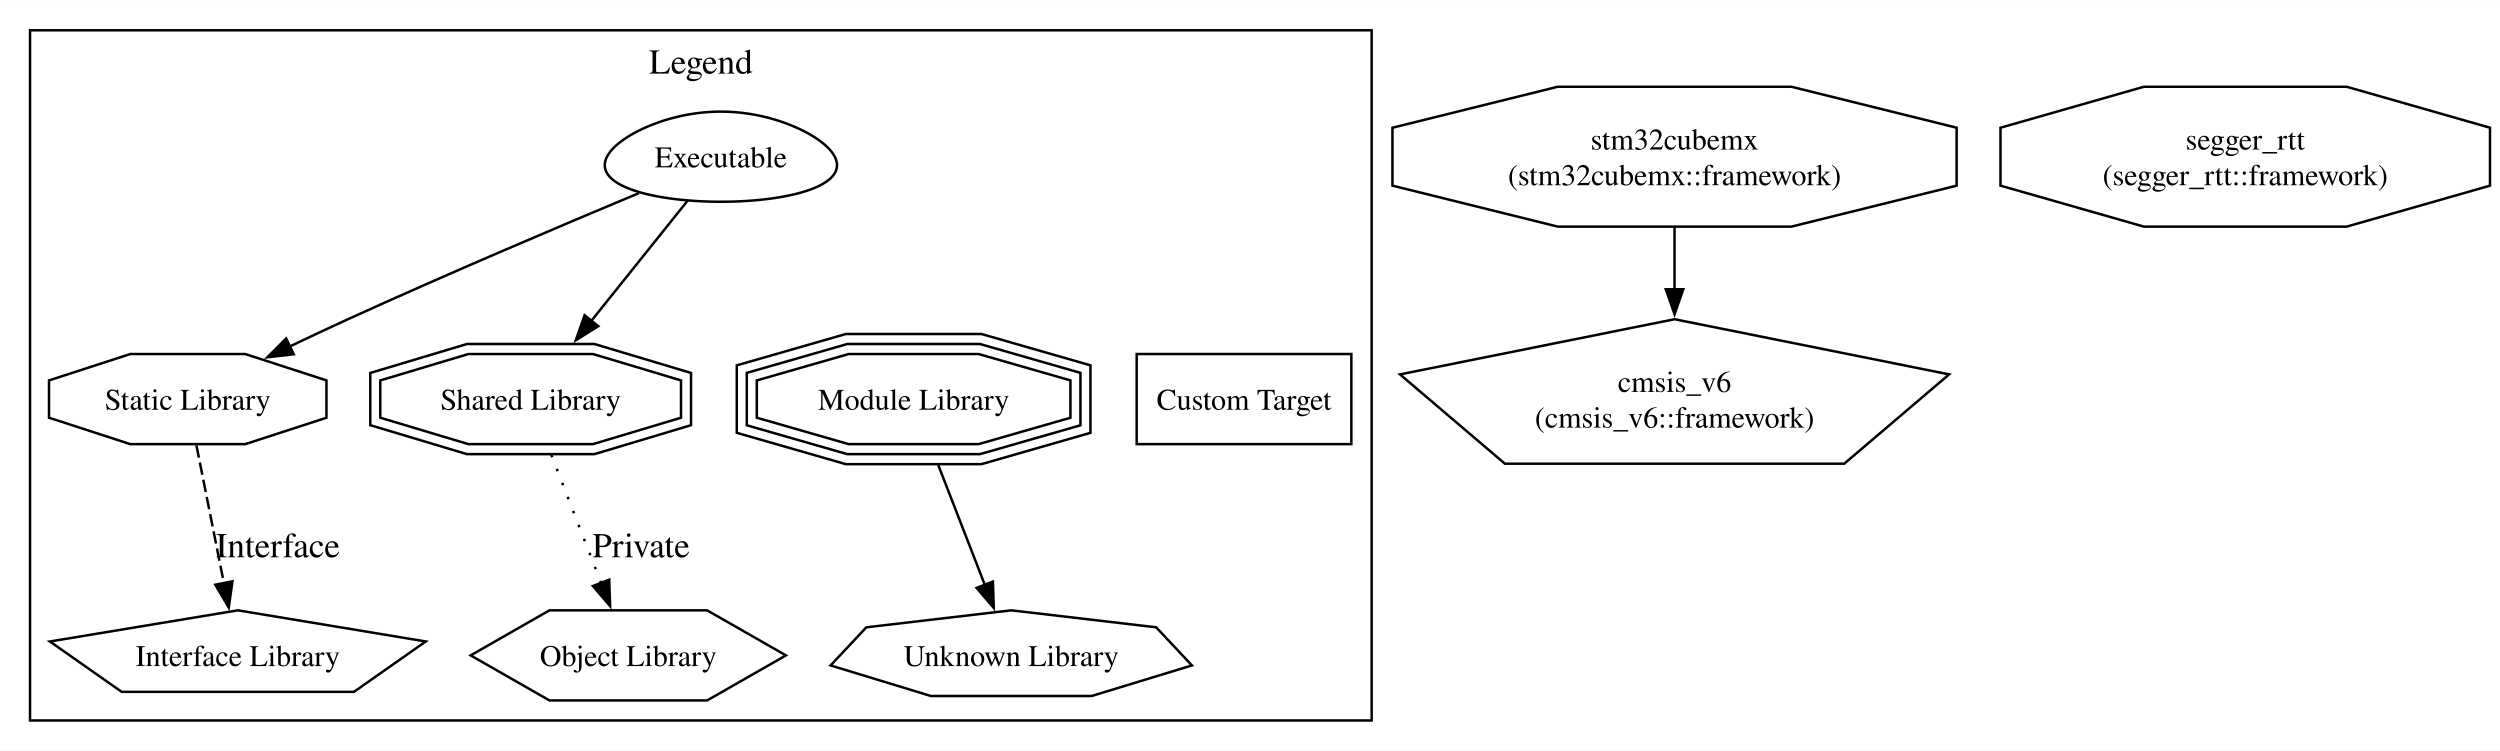
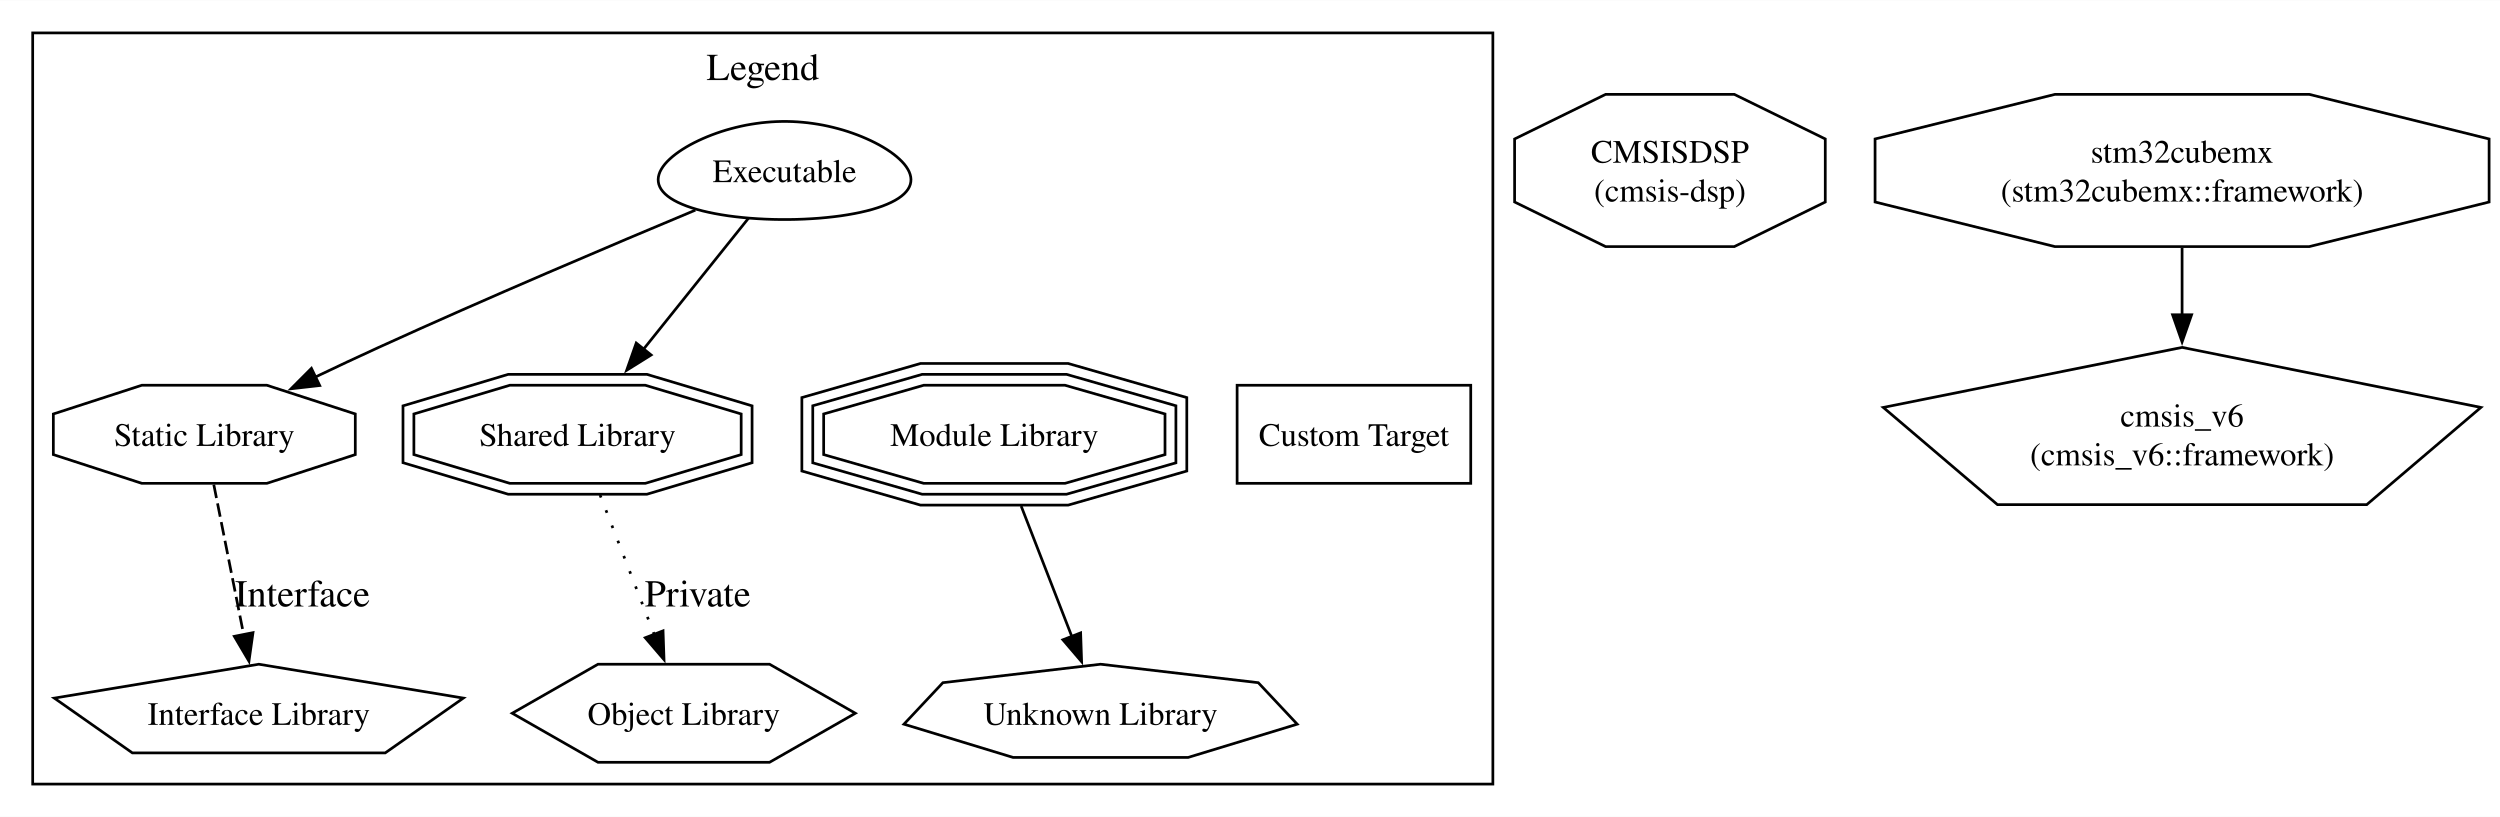
- <svg xmlns="http://www.w3.org/2000/svg" width="999pt" height="300pt" viewBox="0.00 0.00 998.78 299.74">
+ <svg xmlns="http://www.w3.org/2000/svg" width="918pt" height="300pt" viewBox="0.00 0.00 917.70 299.74">
  <g id="graph0" class="graph" transform="scale(1 1) rotate(0) translate(4 295.74)">
-     <polygon fill="white" stroke="none" points="-4,4 -4,-295.74 994.78,-295.74 994.78,4 -4,4" />
+     <polygon fill="white" stroke="none" points="-4,4 -4,-295.74 913.7,-295.74 913.7,4 -4,4" />
    <g id="clust1" class="cluster">
      <polygon fill="none" stroke="black" points="8,-8 8,-283.74 544,-283.74 544,-8 8,-8" />
      <text text-anchor="middle" x="276" y="-266.44" font-family="Times,serif" font-size="14.00">Legend</text>
    </g>
    <g id="node1" class="node">
      <polygon fill="none" stroke="black" points="288.29,-215.29 291.14,-215.39 293.95,-215.54 296.72,-215.73 299.44,-215.98 302.1,-216.27 304.68,-216.6 307.18,-216.99 309.59,-217.42 311.89,-217.89 314.09,-218.4 316.17,-218.95 318.12,-219.55 319.94,-220.18 321.62,-220.85 323.17,-221.55 324.57,-222.28 325.82,-223.04 326.92,-223.83 327.87,-224.65 328.66,-225.49 329.31,-226.35 329.8,-227.23 330.15,-228.13 330.34,-229.04 330.4,-229.96 330.31,-230.89 330.08,-231.83 329.73,-232.77 329.24,-233.71 328.64,-234.65 327.92,-235.59 327.08,-236.52 326.14,-237.44 325.11,-238.35 323.98,-239.25 322.77,-240.13 321.48,-240.99 320.11,-241.83 318.68,-242.65 317.18,-243.44 315.63,-244.2 314.03,-244.93 312.39,-245.63 310.7,-246.3 308.98,-246.93 307.23,-247.53 305.46,-248.08 303.65,-248.59 301.83,-249.06 300,-249.49 298.14,-249.88 296.28,-250.21 294.4,-250.5 292.52,-250.75 290.63,-250.94 288.74,-251.09 286.85,-251.19 284.95,-251.24 283.05,-251.24 281.15,-251.19 279.26,-251.09 277.37,-250.94 275.48,-250.75 273.6,-250.5 271.72,-250.21 269.86,-249.88 268,-249.49 266.17,-249.06 264.35,-248.59 262.54,-248.08 260.77,-247.53 259.02,-246.93 257.3,-246.3 255.61,-245.63 253.97,-244.93 252.37,-244.2 250.82,-243.44 249.32,-242.65 247.89,-241.83 246.52,-240.99 245.23,-240.13 244.02,-239.25 242.89,-238.35 241.86,-237.44 240.92,-236.52 240.08,-235.59 239.36,-234.65 238.76,-233.71 238.27,-232.77 237.92,-231.83 237.69,-230.89 237.6,-229.96 237.66,-229.04 237.85,-228.13 238.2,-227.23 238.69,-226.35 239.34,-225.49 240.13,-224.65 241.08,-223.83 242.18,-223.04 243.43,-222.28 244.83,-221.55 246.38,-220.85 248.06,-220.18 249.88,-219.55 251.83,-218.95 253.91,-218.4 256.11,-217.89 258.41,-217.42 260.82,-216.99 263.32,-216.6 265.9,-216.27 268.56,-215.98 271.28,-215.73 274.05,-215.54 276.86,-215.39 279.71,-215.29 282.57,-215.24 285.43,-215.24 288.29,-215.29" />
      <text text-anchor="middle" x="284" y="-228.97" font-family="Times,serif" font-size="12.00">Executable</text>
    </g>
    <g id="node2" class="node">
      <polygon fill="none" stroke="black" points="126.42,-128.95 126.42,-143.86 93.96,-154.4 48.04,-154.4 15.58,-143.86 15.58,-128.95 48.04,-118.4 93.96,-118.4 126.42,-128.95" />
      <text text-anchor="middle" x="71" y="-132.13" font-family="Times,serif" font-size="12.00">Static Library</text>
    </g>
    <g id="edge1" class="edge">
      <path fill="none" stroke="black" d="M251.26,-218.69C220.95,-206.02 174.7,-186.4 135,-168.3 127.44,-164.86 119.42,-161.08 111.71,-157.4" />
      <polygon fill="black" stroke="black" points="113.36,-154.3 102.83,-153.11 110.32,-160.61 113.36,-154.3" />
    </g>
    <g id="node3" class="node">
      <polygon fill="none" stroke="black" points="268.07,-128.95 268.07,-143.86 232.88,-154.4 183.12,-154.4 147.93,-143.86 147.93,-128.95 183.12,-118.4 232.88,-118.4 268.07,-128.95" />
      <polygon fill="none" stroke="black" points="272.07,-125.97 272.07,-146.84 233.47,-158.4 182.53,-158.4 143.93,-146.84 143.93,-125.97 182.53,-114.4 233.47,-114.4 272.07,-125.97" />
      <text text-anchor="middle" x="208" y="-132.13" font-family="Times,serif" font-size="12.00">Shared Library</text>
    </g>
    <g id="edge2" class="edge">
      <path fill="none" stroke="black" d="M270.76,-215.72C260.17,-202.5 245.03,-183.6 232.27,-167.69" />
      <polygon fill="black" stroke="black" points="235.02,-165.52 226.03,-159.9 229.55,-169.9 235.02,-165.52" />
    </g>
    <g id="node4" class="node">
      <polygon fill="none" stroke="black" points="423.65,-128.95 423.65,-143.86 386.95,-154.4 335.05,-154.4 298.35,-143.86 298.35,-128.95 335.05,-118.4 386.95,-118.4 423.65,-128.95" />
      <polygon fill="none" stroke="black" points="427.65,-125.93 427.65,-146.87 387.51,-158.4 334.49,-158.4 294.35,-146.87 294.35,-125.93 334.49,-114.4 387.51,-114.4 427.65,-125.93" />
      <polygon fill="none" stroke="black" points="431.65,-122.92 431.65,-149.88 388.08,-162.4 333.92,-162.4 290.35,-149.88 290.35,-122.92 333.92,-110.4 388.08,-110.4 431.65,-122.92" />
      <text text-anchor="middle" x="361" y="-132.13" font-family="Times,serif" font-size="12.00">Module Library</text>
    </g>
    <g id="node8" class="node">
      <polygon fill="none" stroke="black" points="535.88,-154.4 450.12,-154.4 450.12,-118.4 535.88,-118.4 535.88,-154.4" />
      <text text-anchor="middle" x="493" y="-132.13" font-family="Times,serif" font-size="12.00">Custom Target</text>
    </g>
    <g id="node5" class="node">
      <polygon fill="none" stroke="black" points="166.08,-39.56 91,-52 15.92,-39.56 44.6,-19.44 137.4,-19.44 166.08,-39.56" />
      <text text-anchor="middle" x="91" y="-29.73" font-family="Times,serif" font-size="12.00">Interface Library</text>
    </g>
    <g id="edge4" class="edge">
      <path fill="none" stroke="black" stroke-dasharray="5,2" d="M74.48,-117.91C77.52,-102.69 81.97,-80.34 85.48,-62.69" />
      <polygon fill="black" stroke="black" points="88.87,-63.6 87.39,-53.11 82.01,-62.23 88.87,-63.6" />
      <text text-anchor="middle" x="107" y="-73.2" font-family="Times,serif" font-size="14.00">Interface</text>
    </g>
    <g id="node6" class="node">
      <polygon fill="none" stroke="black" points="309.98,-34 278.49,-52 215.51,-52 184.02,-34 215.51,-16 278.49,-16 309.98,-34" />
      <text text-anchor="middle" x="247" y="-29.73" font-family="Times,serif" font-size="12.00">Object Library</text>
    </g>
    <g id="edge5" class="edge">
      <path fill="none" stroke="black" stroke-dasharray="1,5" d="M216.27,-114.11C222.08,-99.14 229.92,-78.98 236.22,-62.75" />
      <polygon fill="black" stroke="black" points="239.39,-64.26 239.75,-53.67 232.86,-61.72 239.39,-64.26" />
      <text text-anchor="middle" x="252.12" y="-73.2" font-family="Times,serif" font-size="14.00">Private</text>
    </g>
    <g id="node7" class="node">
      <polygon fill="none" stroke="black" points="472.18,-29.99 457.89,-45.22 400,-52 342.11,-45.22 327.82,-29.99 367.88,-17.78 432.12,-17.78 472.18,-29.99" />
      <text text-anchor="middle" x="400" y="-29.73" font-family="Times,serif" font-size="12.00">Unknown Library</text>
    </g>
    <g id="edge6" class="edge">
      <path fill="none" stroke="black" d="M370.84,-110.07C376.52,-95.44 383.67,-77.04 389.47,-62.12" />
      <polygon fill="black" stroke="black" points="392.68,-63.51 393.04,-52.92 386.16,-60.97 392.68,-63.51" />
    </g>
    <g id="node9" class="node">
-       <polygon fill="none" stroke="black" points="774.69,-146.26 665,-168.3 555.31,-146.26 597.21,-110.59 732.79,-110.59 774.69,-146.26" />
-       <text text-anchor="middle" x="665" y="-139.25" font-family="Times,serif" font-size="12.00">cmsis_v6</text>
-       <text text-anchor="middle" x="665" y="-125" font-family="Times,serif" font-size="12.00">(cmsis_v6::framework)</text>
+       <polygon fill="none" stroke="black" points="666.02,-221.67 666.02,-244.81 632.62,-261.18 585.38,-261.18 551.98,-244.81 551.98,-221.67 585.38,-205.3 632.62,-205.3 666.02,-221.67" />
+       <text text-anchor="middle" x="609" y="-236.09" font-family="Times,serif" font-size="12.00">CMSISDSP</text>
+       <text text-anchor="middle" x="609" y="-221.84" font-family="Times,serif" font-size="12.00">(cmsis-dsp)</text>
    </g>
    <g id="node10" class="node">
-       <polygon fill="none" stroke="black" points="990.78,-221.67 990.78,-244.81 933.5,-261.18 852.5,-261.18 795.22,-244.81 795.22,-221.67 852.5,-205.3 933.5,-205.3 990.78,-221.67" />
-       <text text-anchor="middle" x="893" y="-236.09" font-family="Times,serif" font-size="12.00">segger_rtt</text>
-       <text text-anchor="middle" x="893" y="-221.84" font-family="Times,serif" font-size="12.00">(segger_rtt::framework)</text>
+       <polygon fill="none" stroke="black" points="906.69,-146.26 797,-168.3 687.31,-146.26 729.21,-110.59 864.79,-110.59 906.69,-146.26" />
+       <text text-anchor="middle" x="797" y="-139.25" font-family="Times,serif" font-size="12.00">cmsis_v6</text>
+       <text text-anchor="middle" x="797" y="-125" font-family="Times,serif" font-size="12.00">(cmsis_v6::framework)</text>
    </g>
    <g id="node11" class="node">
-       <polygon fill="none" stroke="black" points="777.7,-221.67 777.7,-244.81 711.68,-261.18 618.32,-261.18 552.3,-244.81 552.3,-221.67 618.32,-205.3 711.68,-205.3 777.7,-221.67" />
-       <text text-anchor="middle" x="665" y="-236.09" font-family="Times,serif" font-size="12.00">stm32cubemx</text>
-       <text text-anchor="middle" x="665" y="-221.84" font-family="Times,serif" font-size="12.00">(stm32cubemx::framework)</text>
+       <polygon fill="none" stroke="black" points="909.7,-221.67 909.7,-244.81 843.68,-261.18 750.32,-261.18 684.3,-244.81 684.3,-221.67 750.32,-205.3 843.68,-205.3 909.7,-221.67" />
+       <text text-anchor="middle" x="797" y="-236.09" font-family="Times,serif" font-size="12.00">stm32cubemx</text>
+       <text text-anchor="middle" x="797" y="-221.84" font-family="Times,serif" font-size="12.00">(stm32cubemx::framework)</text>
    </g>
    <g id="edge8" class="edge">
-       <path fill="none" stroke="black" d="M665,-204.81C665,-197.06 665,-188.44 665,-180.03" />
-       <polygon fill="black" stroke="black" points="668.5,-180.29 665,-170.29 661.5,-180.29 668.5,-180.29" />
+       <path fill="none" stroke="black" d="M797,-204.81C797,-197.06 797,-188.44 797,-180.03" />
+       <polygon fill="black" stroke="black" points="800.5,-180.29 797,-170.29 793.5,-180.29 800.5,-180.29" />
    </g>
  </g>
</svg>
